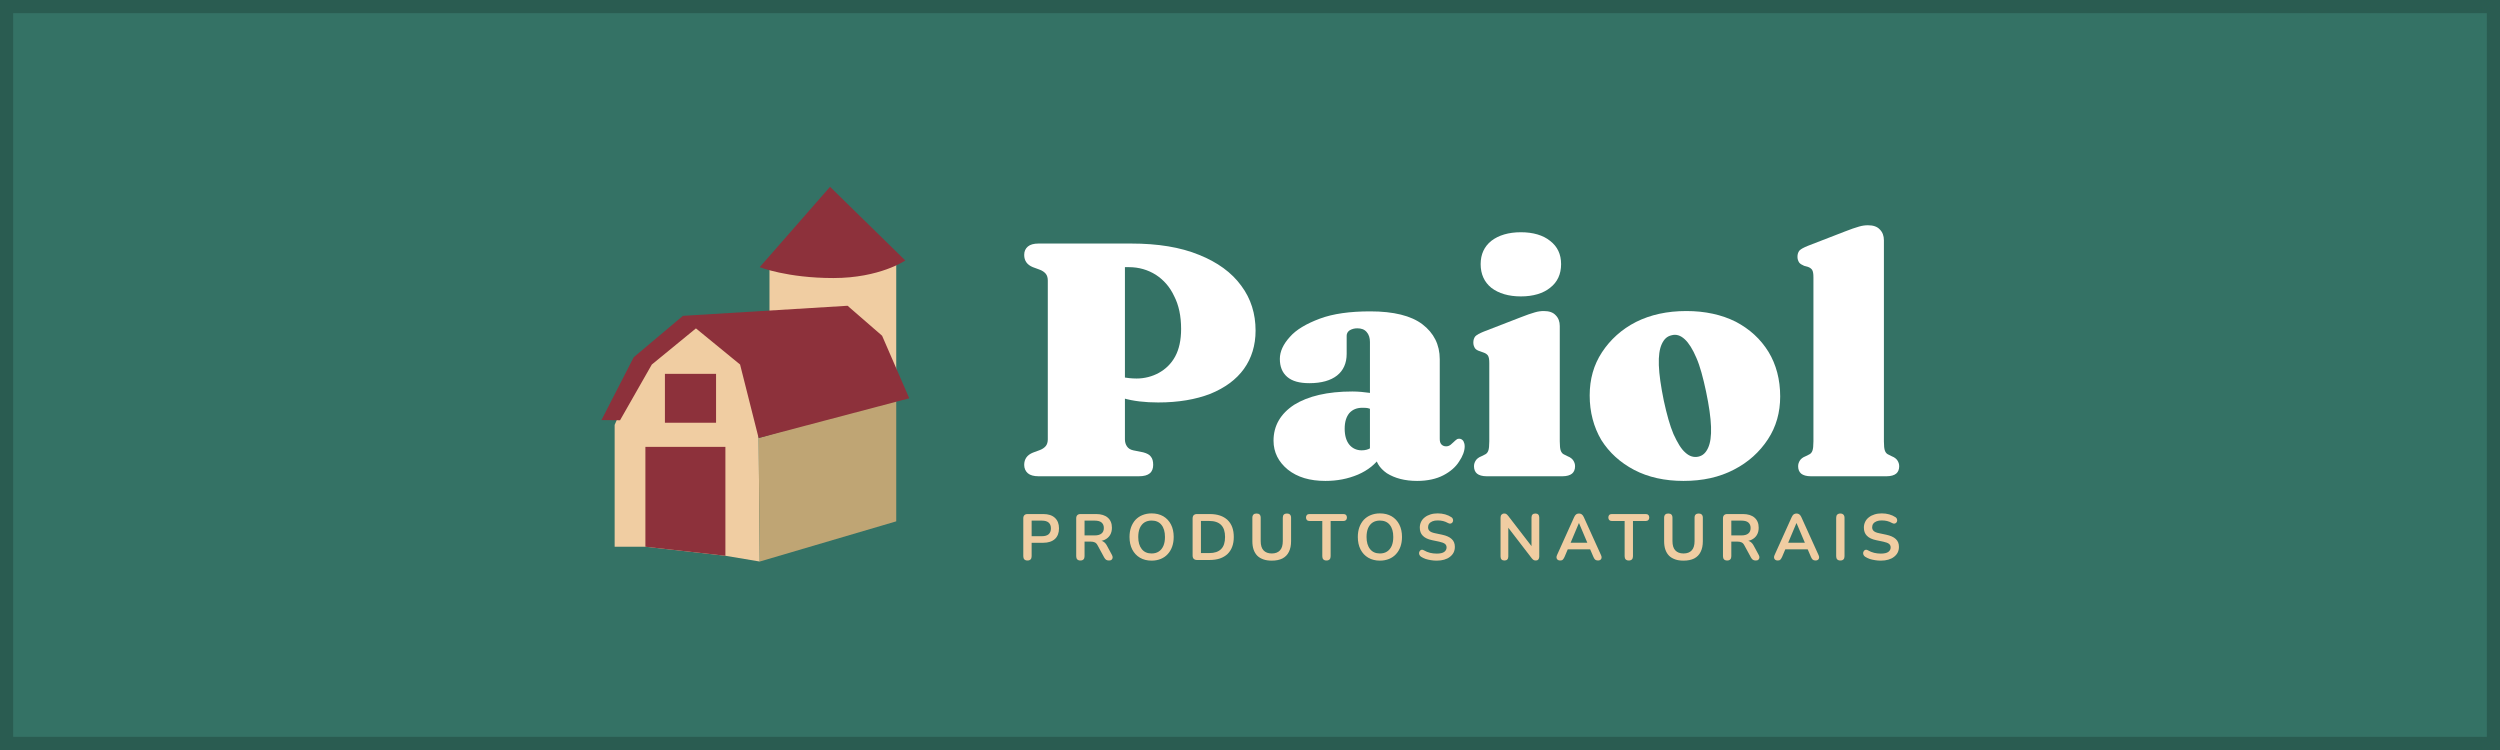
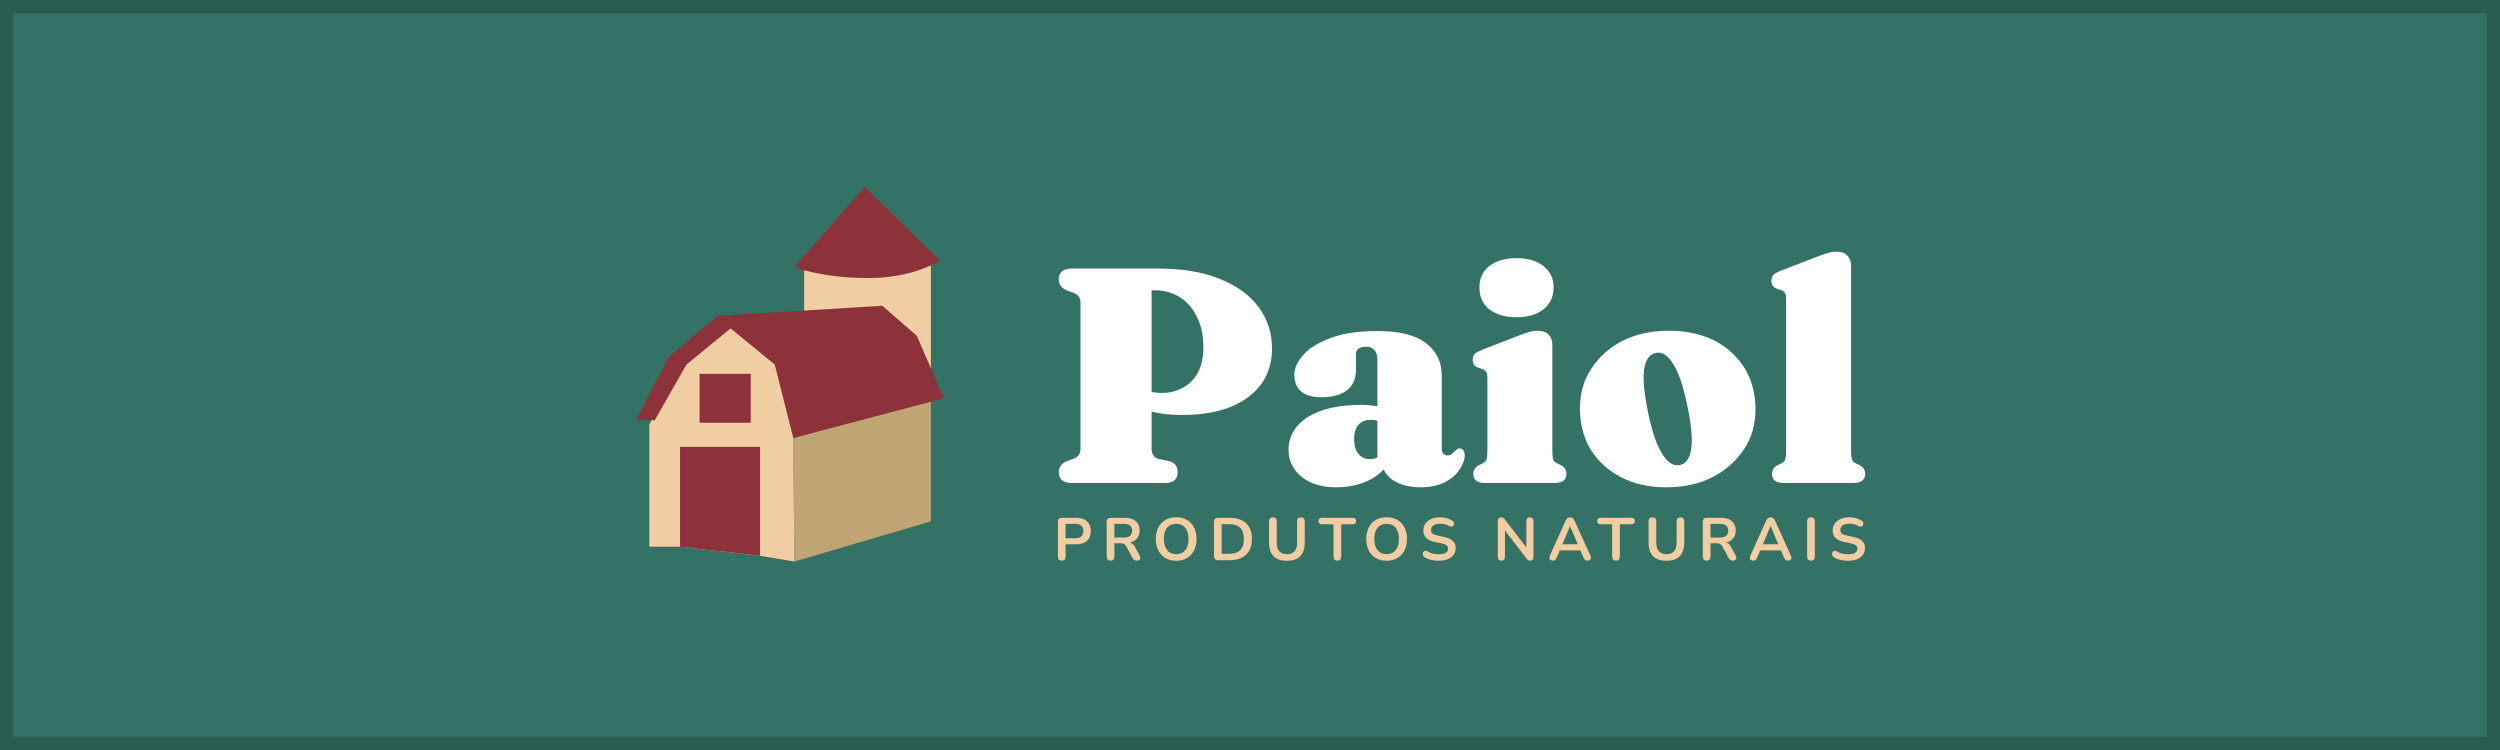
<svg xmlns="http://www.w3.org/2000/svg" viewBox="0 0 5700 1710" width="5700mm" height="1710mm">
  <rect width="5700" height="1710" fill="#347265" />
  <rect x="15" y="15" width="5670" height="1680" fill="none" stroke="#2a5c51" stroke-width="30" />
-   <svg x="1299.8" y="359.1" width="3100.4" height="991.8" viewBox="148.80 50.10 86.31 27.61">
+   <svg x="1378.8" y="359.1" width="2942.4" height="991.8" viewBox="148.80 50.10 81.91 27.61">
    <g>
      <path transform="matrix(1,0,0,-1,160.767,67.9057)" d="M0 0 .069-7.839-2.11-7.473-7.187-6.9H-9.139V.834L-7.187 5.319-3.919 7.378-.185 5.08Z" fill="#f0cda2" />
      <path transform="matrix(1,0,0,-1,169.5014,73.1931)" d="M0 0-8.665-2.552-8.734 5.287 0 7.81Z" fill="#bfa574" />
      <path transform="matrix(1,0,0,-1,153.5799,74.8057)" d="M0 0V6.34H5.078V-.573C3.385-.382 1.693-.191 0 0" fill="#8d313b" />
      <path transform="matrix(1,0,0,-1,0,207.732)" d="M158.065 143.9H154.819V140.797H158.065Z" fill="#8d313b" />
      <path transform="matrix(1,0,0,-1,0,207.732)" d="M169.501 143.775H161.456V151.023H169.501Z" fill="#f0cda2" />
      <path transform="matrix(1,0,0,-1,150.7907,66.76459)" d="M0 0 2.047 3.986 5.171 6.615 15.622 7.254 17.813 5.351 19.537 1.382 9.976-1.141 8.799 3.524 5.997 5.818 3.196 3.524 1.18-.013Z" fill="#8d313b" />
      <path transform="matrix(1,0,0,-1,165.2996,51.9599)" d="M0 0 4.776-4.677C4.776-4.677 3.16-5.791 .215-5.791-2.729-5.791-4.464-5.099-4.464-5.099Z" fill="#8d313b" />
    </g>
-     <g transform="translate(177.540 54.380) scale(1.448) translate(-141.500 -79.500)">
+     <g transform="translate(177.540 56.059) scale(1.3345) translate(-141.500 -79.500)">
      <path d="M.74 .438C.74 .394 .728 .355 .705 .323 .682 .291 .648 .266 .604 .248 .56 .231 .508 .222 .447 .222 .407 .222 .372 .226 .341 .235 .31 .244 .283 .256 .258 .271L.266 .333C.278 .324 .29 .317 .302 .311 .314 .305 .326 .301 .339 .298 .352 .296 .366 .294 .382 .294 .406 .294 .429 .3 .449 .311 .469 .322 .486 .338 .498 .36 .51 .382 .516 .41 .516 .443 .516 .482 .509 .515 .495 .542 .482 .57 .463 .591 .44 .606 .416 .621 .389 .629 .359 .629H.347V.111C.347 .103 .349 .096 .353 .09 .357 .084 .363 .08 .372 .078L.402 .072C.413 .069 .421 .065 .425 .059 .43 .053 .432 .045 .432 .034 .432 .024 .429 .015 .422 .009 .415 .003 .404 0 .389 0H.087C.073 0 .062 .003 .055 .009 .048 .015 .044 .024 .044 .034 .044 .052 .053 .064 .07 .071L.089 .078C.098 .081 .105 .086 .109 .091 .113 .096 .115 .103 .115 .111V.589C.115 .597 .113 .604 .109 .609 .105 .614 .098 .619 .089 .622L.07 .629C.053 .636 .044 .648 .044 .666 .044 .677 .048 .685 .055 .691 .062 .697 .073 .7 .087 .7H.366C.446 .7 .514 .689 .57 .666 .625 .644 .668 .613 .697 .573 .726 .534 .74 .489 .74 .438Z" transform="matrix(14.5725,0,0,-14.5725,140.916,90.51669)" fill="#ffffff" />
      <path d="M.333 .068V.08L.317 .081V.404C.317 .416 .314 .426 .307 .434 .3 .442 .291 .445 .279 .445 .27 .445 .263 .443 .256 .439 .25 .435 .247 .429 .247 .423V.368C.247 .34 .237 .318 .218 .303 .199 .288 .171 .28 .135 .28 .105 .28 .083 .286 .068 .299 .053 .312 .046 .33 .046 .353 .046 .375 .056 .397 .076 .419 .095 .441 .126 .459 .166 .474 .206 .489 .257 .496 .318 .496 .388 .496 .441 .483 .475 .457 .509 .431 .527 .396 .527 .352V.113C.527 .106 .528 .101 .531 .097 .534 .093 .539 .09 .546 .09 .552 .09 .556 .092 .56 .095 .563 .098 .567 .101 .57 .104 .572 .106 .574 .108 .577 .11 .579 .112 .582 .113 .585 .113 .591 .113 .595 .11 .598 .106 .6 .102 .602 .097 .602 .09 .602 .076 .596 .06 .585 .044 .575 .028 .559 .014 .538 .003 .517-.008 .49-.014 .459-.014 .422-.014 .392-.006 .368 .009 .345 .025 .333 .045 .333 .068M.027 .107C.027 .152 .048 .188 .089 .215 .131 .241 .189 .255 .264 .255 .283 .255 .3 .253 .315 .251 .33 .248 .342 .244 .351 .239L.334 .195C.327 .2 .32 .202 .314 .204 .308 .206 .301 .206 .294 .206 .278 .206 .265 .201 .255 .19 .246 .179 .241 .164 .241 .143 .241 .122 .246 .106 .255 .095 .264 .084 .277 .078 .292 .078 .302 .078 .311 .08 .319 .085 .328 .089 .334 .095 .339 .1L.35 .061C.335 .037 .311 .018 .281 .005 .25-.008 .218-.014 .183-.014 .136-.014 .099-.003 .07 .02 .042 .043 .027 .072 .027 .107Z" transform="matrix(14.5725,0,0,-14.5725,152.0931,90.51669)" fill="#ffffff" />
      <path d="M.287 .452V.105C.287 .092 .288 .082 .29 .077 .292 .071 .296 .067 .301 .065L.311 .06C.319 .057 .325 .052 .328 .047 .331 .042 .333 .037 .333 .03 .333 .021 .33 .013 .324 .008 .318 .003 .308 0 .295 0H.067C.054 0 .044 .003 .038 .008 .032 .013 .029 .021 .029 .03 .029 .037 .031 .042 .034 .047 .037 .052 .043 .057 .051 .06L.061 .065C.066 .067 .07 .071 .072 .077 .074 .082 .075 .092 .075 .105V.34C.075 .351 .074 .358 .071 .363 .068 .367 .064 .37 .058 .372L.047 .376C.04 .378 .035 .381 .032 .385 .029 .39 .027 .395 .027 .402 .027 .41 .029 .416 .033 .421 .038 .426 .046 .43 .058 .435L.169 .478C.187 .485 .201 .49 .212 .493 .222 .496 .231 .497 .239 .497 .255 .497 .267 .493 .275 .484 .283 .476 .287 .465 .287 .452M.17 .541C.133 .541 .103 .55 .081 .567 .06 .584 .049 .608 .049 .638 .049 .668 .06 .691 .081 .708 .103 .725 .133 .734 .17 .734 .207 .734 .237 .725 .258 .708 .28 .691 .291 .668 .291 .638 .291 .608 .28 .584 .258 .567 .237 .55 .207 .541 .17 .541Z" transform="matrix(14.5725,0,0,-14.5725,160.8512,90.51669)" fill="#ffffff" />
      <path d="M.316 .497C.372 .497 .422 .486 .464 .465 .506 .443 .539 .413 .563 .374 .586 .336 .598 .291 .598 .24 .598 .192 .586 .149 .561 .111 .536 .073 .502 .042 .459 .02 .415-.003 .365-.014 .307-.014 .251-.014 .201-.003 .159 .019 .117 .041 .084 .071 .06 .109 .037 .148 .025 .193 .025 .243 .025 .292 .037 .335 .062 .373 .087 .411 .121 .442 .164 .464 .208 .486 .258 .497 .316 .497M.352 .059C.365 .062 .374 .07 .381 .085 .388 .1 .391 .121 .39 .149 .389 .177 .384 .212 .375 .255 .366 .297 .357 .331 .346 .356 .335 .382 .323 .401 .311 .412 .298 .424 .285 .428 .271 .424 .258 .421 .249 .413 .242 .398 .235 .383 .232 .362 .233 .334 .234 .306 .239 .271 .248 .227 .257 .186 .266 .153 .277 .127 .289 .101 .3 .082 .313 .071 .325 .06 .338 .056 .352 .059Z" transform="matrix(14.5725,0,0,-14.5725,165.9807,90.51669)" fill="#ffffff" />
      <path d="M.287 .71V.105C.287 .092 .288 .082 .29 .077 .292 .071 .296 .067 .301 .065L.311 .06C.319 .057 .325 .052 .328 .047 .331 .042 .333 .037 .333 .03 .333 .021 .33 .013 .324 .008 .318 .003 .308 0 .295 0H.067C.054 0 .044 .003 .038 .008 .032 .013 .029 .021 .029 .03 .029 .037 .031 .042 .034 .047 .037 .052 .043 .057 .051 .06L.061 .065C.066 .067 .07 .071 .072 .077 .074 .082 .075 .092 .075 .105V.598C.075 .609 .074 .616 .071 .621 .068 .625 .064 .628 .058 .63L.047 .633C.04 .636 .035 .639 .032 .643 .029 .648 .027 .653 .027 .66 .027 .668 .029 .674 .033 .679 .038 .684 .046 .688 .058 .693L.169 .736C.187 .743 .201 .748 .212 .751 .222 .754 .231 .755 .239 .755 .255 .755 .267 .751 .275 .742 .283 .734 .287 .723 .287 .71Z" transform="matrix(14.5725,0,0,-14.5725,175.0594,90.51669)" fill="#ffffff" />
    </g>
-     <g transform="translate(177.540 75.800) scale(0.8594) translate(-128.300 -99.400)">
+     <g transform="translate(177.540 75.800) scale(0.7921) translate(-128.300 -99.400)">
      <path d="M.141-.008C.12-.008 .104-.002 .093 .009 .082 .021 .077 .037 .077 .058V.64C.077 .661 .083 .677 .094 .688 .105 .699 .121 .705 .142 .705H.383C.46 .705 .52 .686 .562 .647 .604 .608 .625 .554 .625 .485 .625 .416 .604 .361 .562 .322 .52 .284 .46 .264 .383 .264H.205V.058C.205 .037 .2 .021 .189 .009 .178-.002 .162-.008 .141-.008M.205 .365H.363C.408 .365 .443 .375 .466 .395 .489 .416 .501 .446 .501 .485 .501 .524 .489 .554 .466 .574 .443 .594 .408 .604 .363 .604H.205V.365Z" transform="matrix(4.8133,0,0,-4.8133,127.959,99.2213)" fill="#f0cda2" />
      <path d="M.141-.008C.12-.008 .104-.002 .093 .009 .082 .021 .077 .037 .077 .058V.64C.077 .661 .083 .677 .094 .688 .105 .699 .121 .705 .142 .705H.383C.46 .705 .52 .686 .562 .649 .604 .612 .625 .561 .625 .494 .625 .451 .615 .413 .596 .382 .577 .351 .55 .327 .514 .31 .478 .293 .434 .285 .383 .285L.392 .3H.425C.452 .3 .476 .293 .496 .28 .517 .267 .535 .246 .55 .217L.625 .078C.633 .064 .637 .05 .636 .037 .635 .024 .63 .013 .621 .005 .612-.004 .598-.008 .58-.008 .562-.008 .547-.004 .536 .003 .525 .011 .515 .023 .506 .039L.405 .225C.393 .248 .379 .263 .362 .27 .346 .278 .325 .282 .3 .282H.205V.058C.205 .037 .2 .021 .189 .009 .178-.002 .162-.008 .141-.008M.205 .377H.361C.407 .377 .442 .387 .465 .406 .489 .425 .501 .453 .501 .491 .501 .528 .489 .556 .465 .576 .442 .595 .407 .604 .361 .604H.205V.377Z" transform="matrix(4.8133,0,0,-4.8133,131.8674,99.2213)" fill="#f0cda2" />
      <path d="M.393-.01C.325-.01 .265 .005 .214 .035 .163 .065 .124 .107 .096 .161 .068 .216 .054 .28 .054 .353 .054 .408 .062 .458 .078 .503 .094 .547 .117 .585 .146 .617 .176 .648 .212 .673 .253 .689 .295 .706 .342 .715 .393 .715 .462 .715 .521 .7 .572 .671 .623 .641 .662 .599 .69 .545 .718 .491 .732 .427 .732 .354 .732 .299 .724 .249 .708 .204 .692 .159 .669 .121 .639 .089 .61 .057 .574 .033 .533 .016 .491-.001 .444-.01 .393-.01M.393 .1C.436 .1 .473 .11 .503 .13 .534 .15 .557 .179 .574 .217 .59 .255 .598 .3 .598 .353 .598 .433 .58 .495 .544 .539 .509 .583 .458 .605 .393 .605 .35 .605 .314 .595 .283 .576 .252 .556 .229 .527 .212 .49 .196 .452 .188 .406 .188 .353 .188 .274 .206 .212 .242 .167 .278 .122 .328 .1 .393 .1Z" transform="matrix(4.8133,0,0,-4.8133,135.9149,99.2213)" fill="#f0cda2" />
      <path d="M.145 0C.123 0 .106 .006 .094 .018 .083 .029 .077 .046 .077 .068V.637C.077 .659 .083 .676 .094 .688 .106 .699 .123 .705 .145 .705H.339C.457 .705 .548 .675 .613 .614 .677 .553 .709 .466 .709 .353 .709 .296 .701 .246 .684 .202 .668 .159 .644 .122 .613 .092 .581 .062 .542 .039 .496 .023 .451 .008 .398 0 .339 0H.145M.205 .106H.331C.372 .106 .408 .111 .438 .121 .469 .132 .494 .147 .514 .167 .535 .188 .55 .213 .56 .244 .57 .275 .575 .312 .575 .353 .575 .436 .555 .497 .514 .538 .473 .579 .412 .599 .331 .599H.205V.106Z" transform="matrix(4.8133,0,0,-4.8133,140.4635,99.2213)" fill="#f0cda2" />
      <path d="M.37-.01C.321-.01 .278-.004 .242 .009 .205 .022 .173 .04 .148 .065 .123 .09 .104 .122 .091 .159 .078 .196 .072 .24 .072 .289V.648C.072 .67 .078 .686 .089 .697 .099 .708 .115 .713 .136 .713 .157 .713 .173 .708 .184 .697 .194 .686 .2 .67 .2 .648V.29C.2 .227 .214 .179 .243 .148 .273 .116 .315 .1 .37 .1 .425 .1 .467 .116 .496 .148 .525 .179 .539 .227 .539 .29V.648C.539 .67 .544 .686 .555 .697 .567 .708 .582 .713 .603 .713 .623 .713 .638 .708 .649 .697 .66 .686 .666 .67 .666 .648V.289C.666 .224 .655 .169 .632 .124 .61 .079 .577 .046 .533 .023 .489 .001 .435-.01 .37-.01Z" transform="matrix(4.8133,0,0,-4.8133,144.9013,99.2213)" fill="#f0cda2" />
      <path d="M.311-.008C.29-.008 .274-.002 .263 .009 .252 .021 .247 .037 .247 .058V.598H.052C.035 .598 .021 .603 .011 .613 .002 .622-.003 .635-.003 .652-.003 .669 .002 .682 .011 .691 .021 .701 .035 .705 .052 .705H.57C.587 .705 .601 .701 .61 .691 .62 .682 .625 .669 .625 .652 .625 .635 .62 .622 .61 .613 .601 .603 .587 .598 .57 .598H.375V.058C.375 .037 .37 .021 .359 .009 .348-.002 .332-.008 .311-.008Z" transform="matrix(4.8133,0,0,-4.8133,149.2237,99.2213)" fill="#f0cda2" />
      <path d="M.393-.01C.325-.01 .265 .005 .214 .035 .163 .065 .124 .107 .096 .161 .068 .216 .054 .28 .054 .353 .054 .408 .062 .458 .078 .503 .094 .547 .117 .585 .146 .617 .176 .648 .212 .673 .253 .689 .295 .706 .342 .715 .393 .715 .462 .715 .521 .7 .572 .671 .623 .641 .662 .599 .69 .545 .718 .491 .732 .427 .732 .354 .732 .299 .724 .249 .708 .204 .692 .159 .669 .121 .639 .089 .61 .057 .574 .033 .533 .016 .491-.001 .444-.01 .393-.01M.393 .1C.436 .1 .473 .11 .503 .13 .534 .15 .557 .179 .574 .217 .59 .255 .598 .3 .598 .353 .598 .433 .58 .495 .544 .539 .509 .583 .458 .605 .393 .605 .35 .605 .314 .595 .283 .576 .252 .556 .229 .527 .212 .49 .196 .452 .188 .406 .188 .353 .188 .274 .206 .212 .242 .167 .278 .122 .328 .1 .393 .1Z" transform="matrix(4.8133,0,0,-4.8133,152.7764,99.2213)" fill="#f0cda2" />
      <path d="M.32-.01C.291-.01 .261-.008 .232-.003 .203 .001 .175 .008 .149 .016 .123 .025 .1 .037 .079 .05 .067 .058 .059 .068 .054 .079 .049 .09 .048 .101 .049 .112 .051 .123 .056 .133 .062 .141 .069 .15 .078 .155 .089 .157 .1 .159 .111 .156 .124 .148 .153 .131 .184 .118 .217 .11 .25 .102 .284 .098 .32 .098 .373 .098 .411 .107 .435 .124 .459 .142 .471 .165 .471 .193 .471 .216 .462 .235 .445 .248 .428 .261 .399 .272 .358 .281L.248 .304C.185 .317 .137 .34 .106 .372 .075 .403 .06 .445 .06 .497 .06 .53 .067 .559 .08 .586 .093 .613 .112 .636 .137 .655 .161 .674 .19 .689 .223 .699 .257 .71 .294 .715 .335 .715 .375 .715 .413 .71 .449 .7 .485 .69 .517 .675 .546 .656 .557 .649 .564 .64 .567 .629 .571 .618 .572 .608 .57 .598 .568 .587 .563 .578 .556 .571 .549 .564 .539 .559 .528 .558 .517 .557 .505 .56 .491 .568 .466 .582 .441 .592 .416 .598 .391 .604 .363 .607 .334 .607 .303 .607 .277 .603 .255 .594 .233 .585 .216 .573 .204 .557 .193 .542 .187 .523 .187 .502 .187 .478 .195 .459 .211 .445 .227 .43 .254 .419 .293 .411L.402 .388C.468 .374 .517 .352 .549 .322 .582 .292 .598 .252 .598 .202 .598 .17 .592 .141 .579 .115 .566 .089 .547 .067 .522 .048 .498 .029 .469 .015 .435 .005 .401-.005 .363-.01 .32-.01Z" transform="matrix(4.8133,0,0,-4.8133,157.3249,99.2213)" fill="#f0cda2" />
      <path d="" transform="matrix(4.8133,0,0,-4.8133,161.1323,99.2213)" fill="#f0cda2" />
      <path d="M.137-.008C.118-.008 .103-.003 .092 .008 .082 .019 .077 .034 .077 .054V.649C.077 .67 .082 .685 .092 .696 .103 .707 .116 .713 .133 .713 .148 .713 .16 .71 .167 .704 .175 .699 .184 .689 .195 .676L.578 .179H.552V.652C.552 .671 .557 .686 .567 .697 .578 .708 .593 .713 .612 .713 .631 .713 .646 .708 .656 .697 .666 .686 .671 .671 .671 .652V.052C.671 .033 .666 .019 .657 .008 .648-.003 .635-.008 .619-.008 .604-.008 .591-.005 .582 .001 .573 .007 .564 .017 .553 .03L.171 .527H.196V.054C.196 .034 .191 .019 .181 .008 .171-.003 .156-.008 .137-.008Z" transform="matrix(4.8133,0,0,-4.8133,163.2068,99.2213)" fill="#f0cda2" />
      <path d="M.084-.008C.068-.008 .055-.004 .046 .003 .036 .01 .03 .02 .028 .033 .026 .045 .028 .059 .035 .074L.299 .659C.308 .678 .318 .692 .33 .701 .343 .709 .357 .713 .373 .713 .388 .713 .402 .709 .414 .701 .427 .692 .437 .678 .446 .659L.711 .074C.718 .059 .721 .045 .719 .032 .717 .019 .711 .01 .702 .003 .693-.004 .68-.008 .665-.008 .646-.008 .632-.003 .621 .005 .611 .014 .602 .028 .594 .047L.529 .198 .583 .163H.161L.215 .198 .151 .047C.142 .028 .133 .014 .124 .005 .115-.004 .101-.008 .084-.008M.371 .566 .231 .233 .205 .265H.539L.514 .233 .373 .566H.371Z" transform="matrix(4.8133,0,0,-4.8133,167.5773,99.2213)" fill="#f0cda2" />
      <path d="M.311-.008C.29-.008 .274-.002 .263 .009 .252 .021 .247 .037 .247 .058V.598H.052C.035 .598 .021 .603 .011 .613 .002 .622-.003 .635-.003 .652-.003 .669 .002 .682 .011 .691 .021 .701 .035 .705 .052 .705H.57C.587 .705 .601 .701 .61 .691 .62 .682 .625 .669 .625 .652 .625 .635 .62 .622 .61 .613 .601 .603 .587 .598 .57 .598H.375V.058C.375 .037 .37 .021 .359 .009 .348-.002 .332-.008 .311-.008Z" transform="matrix(4.8133,0,0,-4.8133,171.5531,99.2213)" fill="#f0cda2" />
      <path d="M.37-.01C.321-.01 .278-.004 .242 .009 .205 .022 .173 .04 .148 .065 .123 .09 .104 .122 .091 .159 .078 .196 .072 .24 .072 .289V.648C.072 .67 .078 .686 .089 .697 .099 .708 .115 .713 .136 .713 .157 .713 .173 .708 .184 .697 .194 .686 .2 .67 .2 .648V.29C.2 .227 .214 .179 .243 .148 .273 .116 .315 .1 .37 .1 .425 .1 .467 .116 .496 .148 .525 .179 .539 .227 .539 .29V.648C.539 .67 .544 .686 .555 .697 .567 .708 .582 .713 .603 .713 .623 .713 .638 .708 .649 .697 .66 .686 .666 .67 .666 .648V.289C.666 .224 .655 .169 .632 .124 .61 .079 .577 .046 .533 .023 .489 .001 .435-.01 .37-.01Z" transform="matrix(4.8133,0,0,-4.8133,175.3123,99.2213)" fill="#f0cda2" />
      <path d="M.141-.008C.12-.008 .104-.002 .093 .009 .082 .021 .077 .037 .077 .058V.64C.077 .661 .083 .677 .094 .688 .105 .699 .121 .705 .142 .705H.383C.46 .705 .52 .686 .562 .649 .604 .612 .625 .561 .625 .494 .625 .451 .615 .413 .596 .382 .577 .351 .55 .327 .514 .31 .478 .293 .434 .285 .383 .285L.392 .3H.425C.452 .3 .476 .293 .496 .28 .517 .267 .535 .246 .55 .217L.625 .078C.633 .064 .637 .05 .636 .037 .635 .024 .63 .013 .621 .005 .612-.004 .598-.008 .58-.008 .562-.008 .547-.004 .536 .003 .525 .011 .515 .023 .506 .039L.405 .225C.393 .248 .379 .263 .362 .27 .346 .278 .325 .282 .3 .282H.205V.058C.205 .037 .2 .021 .189 .009 .178-.002 .162-.008 .141-.008M.205 .377H.361C.407 .377 .442 .387 .465 .406 .489 .425 .501 .453 .501 .491 .501 .528 .489 .556 .465 .576 .442 .595 .407 .604 .361 .604H.205V.377Z" transform="matrix(4.8133,0,0,-4.8133,179.6346,99.2213)" fill="#f0cda2" />
      <path d="M.084-.008C.068-.008 .055-.004 .046 .003 .036 .01 .03 .02 .028 .033 .026 .045 .028 .059 .035 .074L.299 .659C.308 .678 .318 .692 .33 .701 .343 .709 .357 .713 .373 .713 .388 .713 .402 .709 .414 .701 .427 .692 .437 .678 .446 .659L.711 .074C.718 .059 .721 .045 .719 .032 .717 .019 .711 .01 .702 .003 .693-.004 .68-.008 .665-.008 .646-.008 .632-.003 .621 .005 .611 .014 .602 .028 .594 .047L.529 .198 .583 .163H.161L.215 .198 .151 .047C.142 .028 .133 .014 .124 .005 .115-.004 .101-.008 .084-.008M.371 .566 .231 .233 .205 .265H.539L.514 .233 .373 .566H.371Z" transform="matrix(4.8133,0,0,-4.8133,183.6441,99.2213)" fill="#f0cda2" />
      <path d="M.141-.008C.12-.008 .104-.002 .093 .009 .082 .021 .077 .037 .077 .058V.647C.077 .668 .082 .685 .093 .696 .104 .707 .12 .713 .141 .713 .162 .713 .177 .707 .188 .696 .199 .685 .205 .668 .205 .647V.058C.205 .037 .2 .021 .189 .009 .178-.002 .162-.008 .141-.008Z" transform="matrix(4.8133,0,0,-4.8133,187.9953,99.2213)" fill="#f0cda2" />
      <path d="M.32-.01C.291-.01 .261-.008 .232-.003 .203 .001 .175 .008 .149 .016 .123 .025 .1 .037 .079 .05 .067 .058 .059 .068 .054 .079 .049 .09 .048 .101 .049 .112 .051 .123 .056 .133 .062 .141 .069 .15 .078 .155 .089 .157 .1 .159 .111 .156 .124 .148 .153 .131 .184 .118 .217 .11 .25 .102 .284 .098 .32 .098 .373 .098 .411 .107 .435 .124 .459 .142 .471 .165 .471 .193 .471 .216 .462 .235 .445 .248 .428 .261 .399 .272 .358 .281L.248 .304C.185 .317 .137 .34 .106 .372 .075 .403 .06 .445 .06 .497 .06 .53 .067 .559 .08 .586 .093 .613 .112 .636 .137 .655 .161 .674 .19 .689 .223 .699 .257 .71 .294 .715 .335 .715 .375 .715 .413 .71 .449 .7 .485 .69 .517 .675 .546 .656 .557 .649 .564 .64 .567 .629 .571 .618 .572 .608 .57 .598 .568 .587 .563 .578 .556 .571 .549 .564 .539 .559 .528 .558 .517 .557 .505 .56 .491 .568 .466 .582 .441 .592 .416 .598 .391 .604 .363 .607 .334 .607 .303 .607 .277 .603 .255 .594 .233 .585 .216 .573 .204 .557 .193 .542 .187 .523 .187 .502 .187 .478 .195 .459 .211 .445 .227 .43 .254 .419 .293 .411L.402 .388C.468 .374 .517 .352 .549 .322 .582 .292 .598 .252 .598 .202 .598 .17 .592 .141 .579 .115 .566 .089 .547 .067 .522 .048 .498 .029 .469 .015 .435 .005 .401-.005 .363-.01 .32-.01Z" transform="matrix(4.8133,0,0,-4.8133,190.1228,99.2213)" fill="#f0cda2" />
    </g>
  </svg>
</svg>
